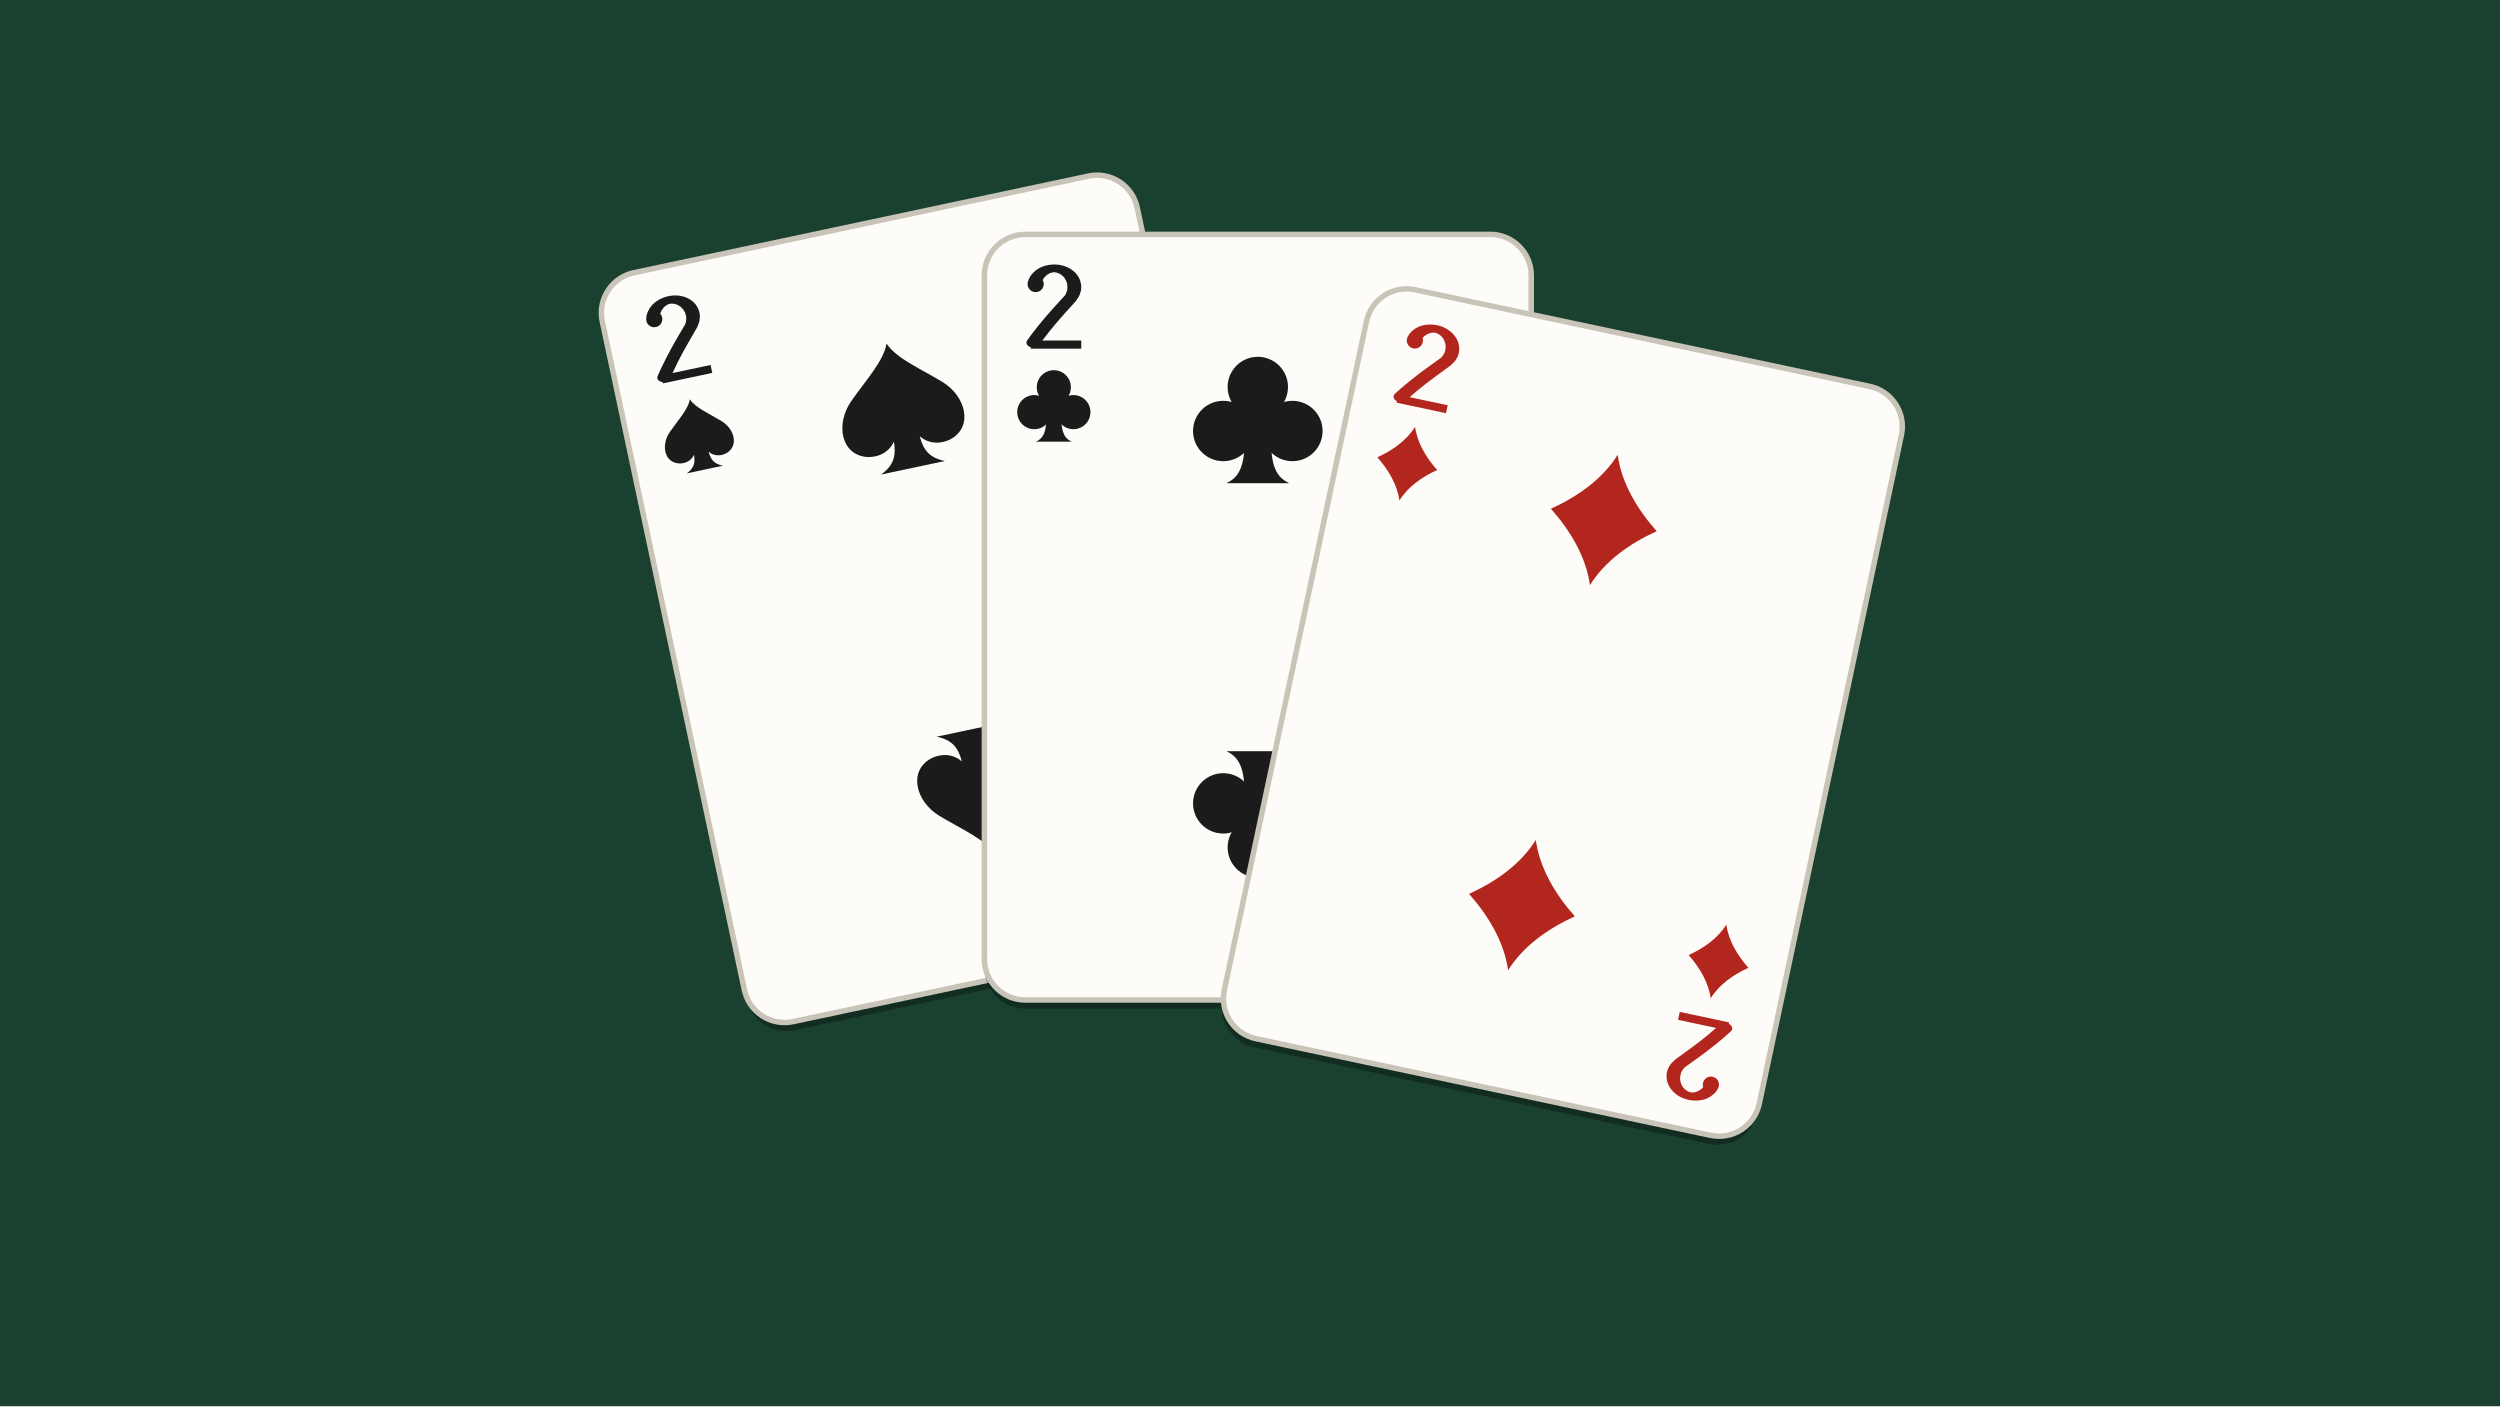
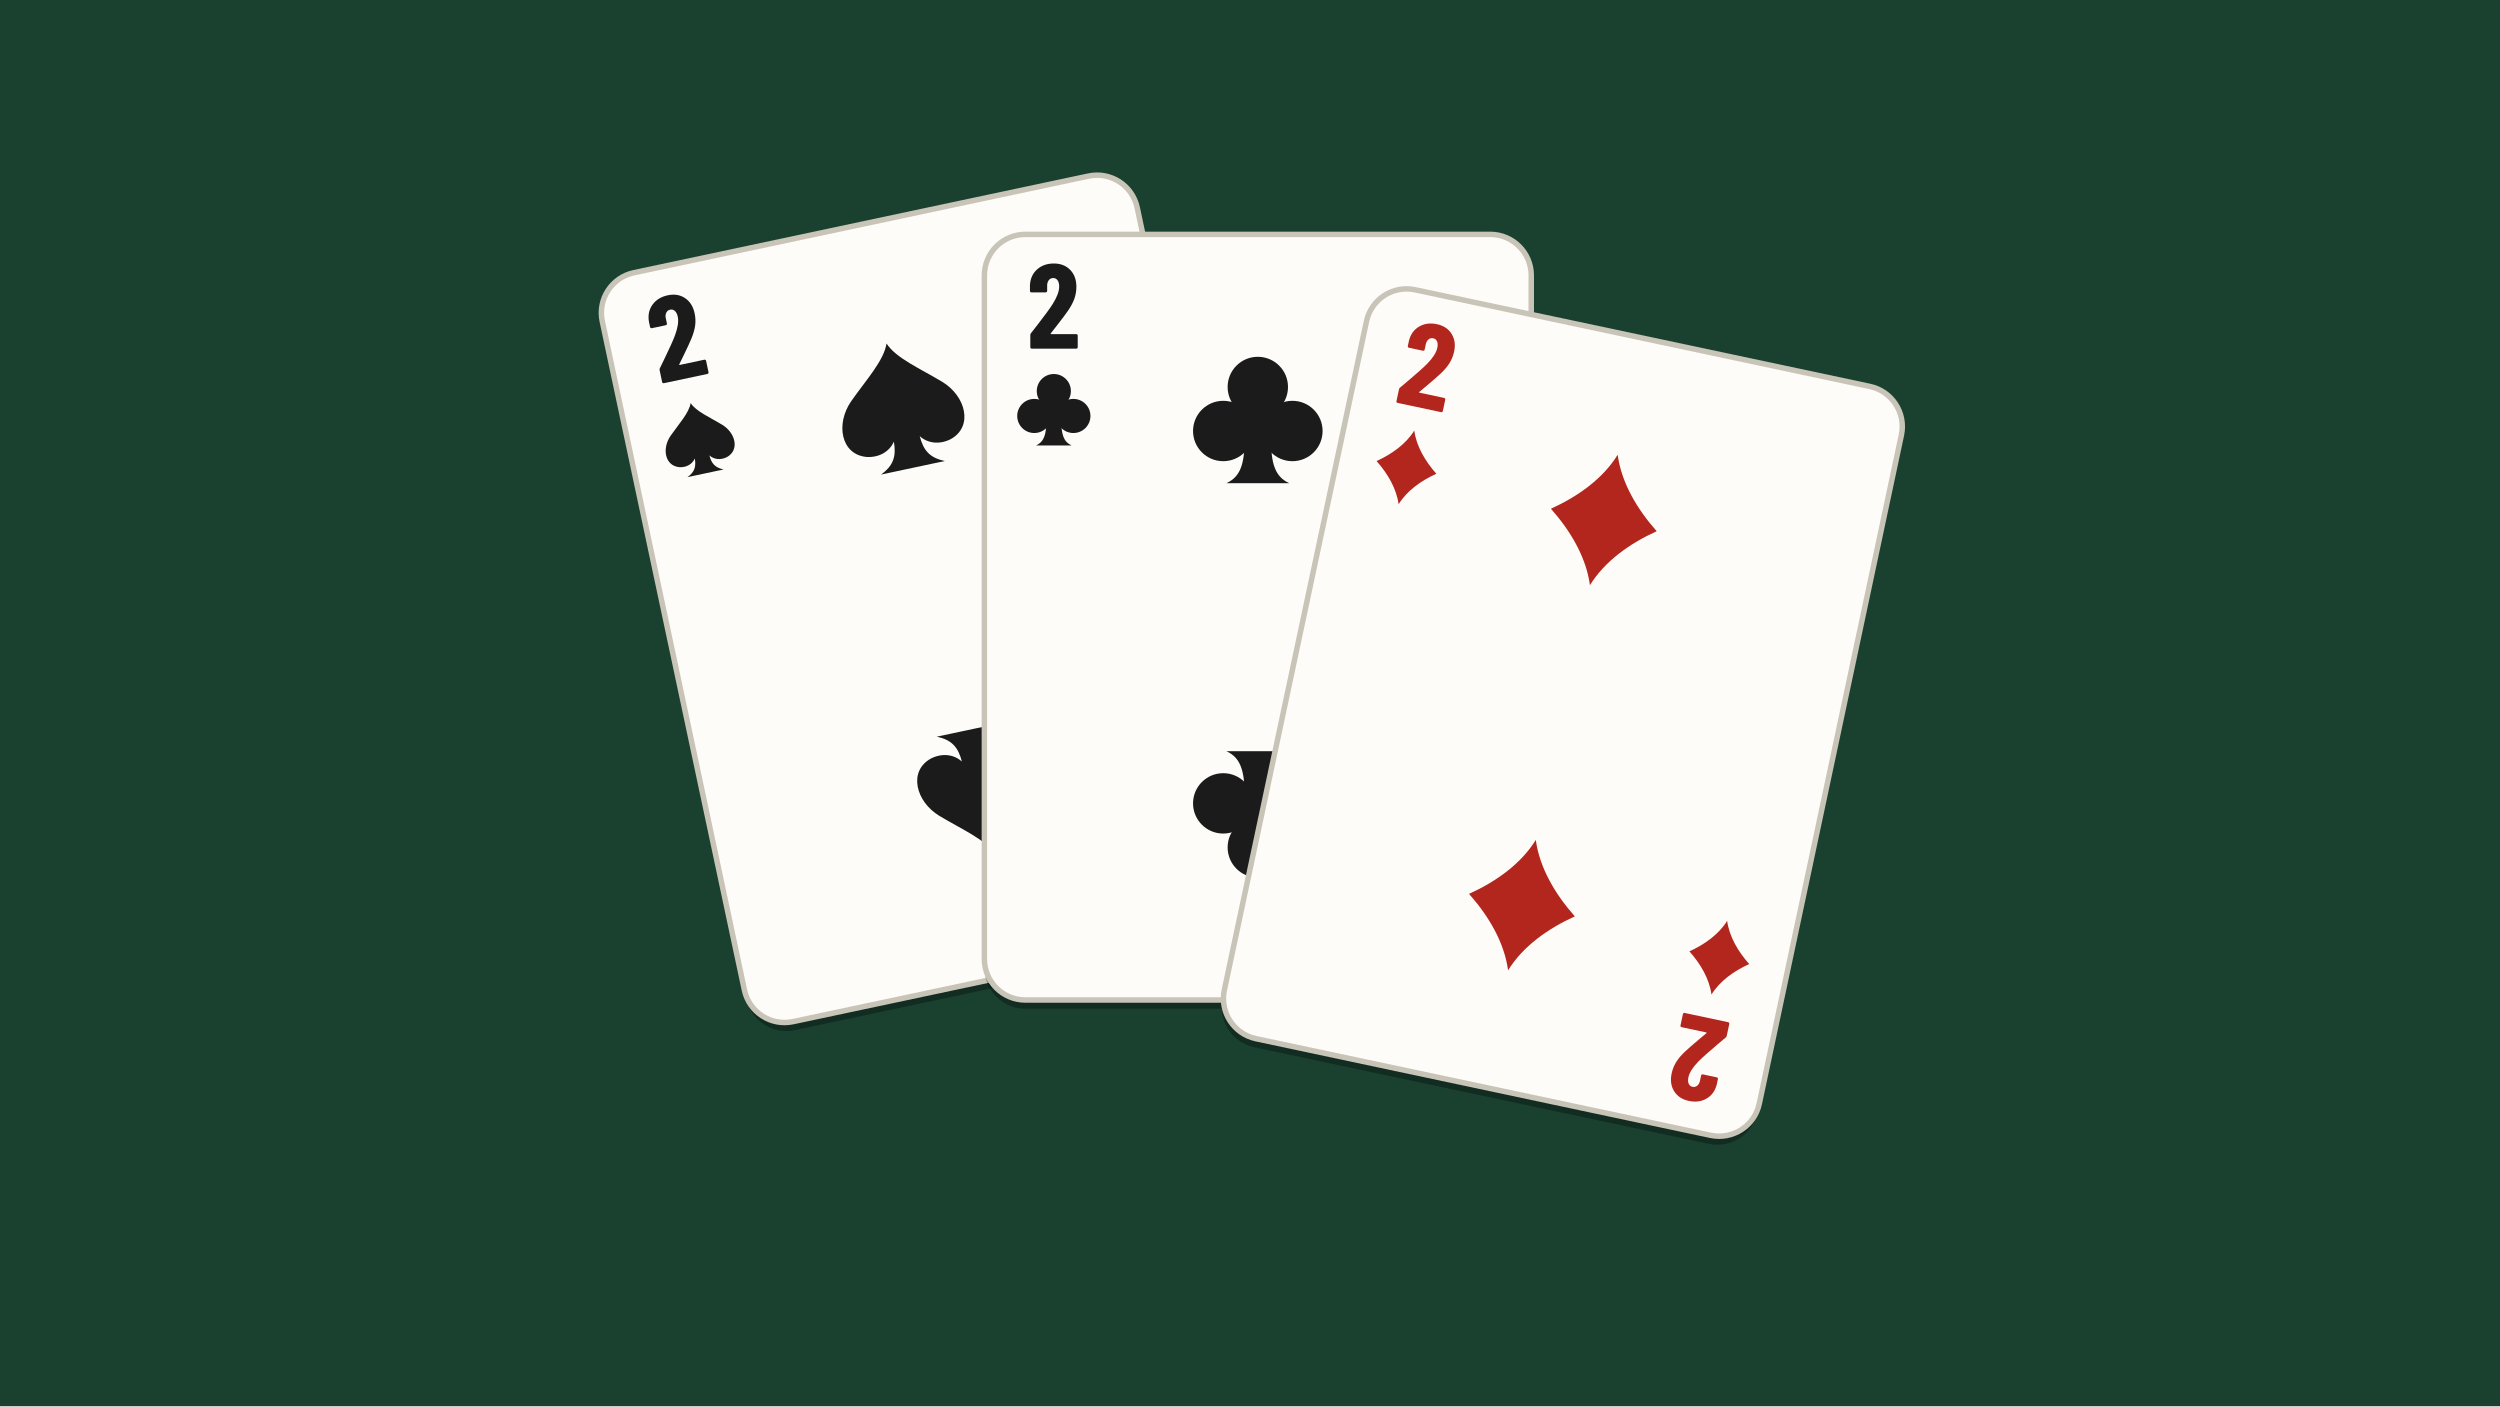
<svg xmlns="http://www.w3.org/2000/svg" width="320" height="180" viewBox="0 0 320 180">
  <defs>
    <symbol id="zc-s-3" overflow="visible">
      <path d="M0-10.2C1-7.6 4.4-5.2 7.4-2.4 10.6 .6 10.8 5.6 6.8 6.8 4.9 7.3 3.1 6.7 2.1 5.3 2.2 7.6 2.9 9 5.2 10H-5.2C-2.9 9-2.2 7.6-2.1 5.3-3.1 6.7-4.9 7.3-6.8 6.8-10.8 5.6-10.6 .6-7.4-2.4-4.4-5.2-1 -7.6 0-10.2Z" />
    </symbol>
    <symbol id="zc-s-0" overflow="visible">
      <circle cy="-5.3" r="4.8" />
      <circle cx="-5.5" cy="1.7" r="4.8" />
      <circle cx="5.5" cy="1.7" r="4.8" />
      <circle cy="0.4" r="3.4" />
      <path d="M-2.1 3C-2.1 7-2.8 9-5 10H5C2.8 9 2.1 7 2.1 3Z" />
    </symbol>
    <symbol id="zc-s-1" overflow="visible">
      <path d="M0-10.6C1.5-6.4 4.8-2.8 8.6 0 4.8 2.8 1.5 6.4 0 10.6-1.5 6.4-4.8 2.8-8.6 0-4.8-2.8-1.5-6.4 0-10.6Z" />
    </symbol>
  </defs>
  <rect width="320" height="180" fill="#1a4130" />
  <g transform="translate(76 36) rotate(-12) scale(0.7)" style="color:#1b1b1b">
    <rect y="1.6" width="100" height="140" rx="7.5" fill="rgba(0,0,0,0.32)" />
    <rect width="100" height="140" rx="7.5" fill="#fdfcf8" stroke="#c9c4b8" />
    <svg width="100" height="140" viewBox="0 0 100 140" fill="currentColor" aria-hidden="true">
      <g class="zc-idx-std">
-         <path class="zc-gl" transform="translate(7.684 5.5) scale(1.1)" d="M2.98 0.25 2.31 0.52 1.9 0.74 1.53 1.01 1.19 1.3 0.77 1.8 0.53 2.17 0.43 2.37 0.22 2.98 0.2 3.38 0.25 3.64 0.35 3.88 0.5 4.1 0.68 4.29 0.9 4.44 1.15 4.54 1.54 4.6 1.93 4.54 2.18 4.44 2.4 4.29 2.66 4 2.83 3.64 2.88 3.38 2.88 3.12 2.83 2.86 2.71 2.58 2.91 2.25 3.18 1.95 3.53 1.66 3.91 1.45 4.25 1.34 4.51 1.3 4.73 1.3 5.02 1.35 5.47 1.52 5.86 1.76 6.19 2.07 6.33 2.24 6.57 2.65 6.77 3.18 6.82 3.75 6.79 4.21 6.64 4.7 6.41 5.14 4.28 7.48 3.22 8.69 2.07 10.07 0.87 11.6 0.15 12.59 0.04 12.79 0 13 0.04 13.21 0.15 13.41 0.33 13.57 0.56 13.7 0.72 13.75 0.72 14 9.12 14 9.12 12.65 2.65 12.65 3.78 11.18 4.94 9.77 6.03 8.52 8.24 6.06 8.35 5.87 8.65 5.45 8.86 5.03 9.04 4.43 9.09 4.21 9.12 3.75 9.09 3.32 8.95 2.72 8.79 2.31 8.57 1.93 8.32 1.59 8.02 1.26 7.49 0.84 7.09 0.6 6.43 0.3 5.98 0.17 5.48 0.06 4.71 0 4.24 0.02 3.71 0.08z" fill="currentColor" />
-         <g transform="translate(12.7 31.4) scale(0.65)">
+         <path class="zc-gl" transform="translate(8.333 5.5) scale(1.1)" d="M3.52 11.58L7.7 11.58Q7.8 11.58 7.87 11.65Q7.94 11.72 7.94 11.82L7.94 13.76Q7.94 13.86 7.87 13.93Q7.8 14 7.7 14L0.3 14Q0.2 14 0.13 13.93Q0.06 13.86 0.06 13.76L0.06 11.74Q0.06 11.56 0.16 11.44Q0.96 10.38 1.28 10Q3.04 7.74 3.78 6.58Q4.86 4.86 4.86 3.68Q4.86 3 4.59 2.63Q4.32 2.26 3.86 2.26Q3.4 2.26 3.12 2.63Q2.84 3 2.86 3.58L2.86 4.4Q2.86 4.5 2.79 4.57Q2.72 4.64 2.62 4.64L0.24 4.64Q0.14 4.64 0.07 4.57Q0 4.5 0 4.4L0 3.46Q0.08 1.82 1.18 0.83Q2.28 -0.16 3.98 -0.16Q5.66 -0.16 6.69 0.9Q7.72 1.96 7.72 3.7Q7.72 4.74 7.39 5.68Q7.06 6.62 6.32 7.7Q5.76 8.52 4.4 10.26L3.46 11.46Q3.42 11.5 3.44 11.54Q3.46 11.58 3.52 11.58Z" fill="currentColor" />
+         <g transform="translate(12.7 32.1) scale(0.65)">
          <use href="#zc-s-3" />
        </g>
      </g>
      <g class="zc-idx-std" transform="rotate(180 50 70)">
-         <path class="zc-gl" transform="translate(7.684 5.5) scale(1.1)" d="M2.98 0.25 2.31 0.52 1.9 0.74 1.53 1.01 1.19 1.3 0.77 1.8 0.53 2.17 0.43 2.37 0.22 2.98 0.2 3.38 0.25 3.64 0.35 3.88 0.5 4.1 0.68 4.29 0.9 4.44 1.15 4.54 1.54 4.6 1.93 4.54 2.18 4.44 2.4 4.29 2.66 4 2.83 3.64 2.88 3.38 2.88 3.12 2.83 2.86 2.71 2.58 2.91 2.25 3.18 1.95 3.53 1.66 3.91 1.45 4.25 1.34 4.51 1.3 4.73 1.3 5.02 1.35 5.47 1.52 5.86 1.76 6.19 2.07 6.33 2.24 6.57 2.65 6.77 3.18 6.82 3.75 6.79 4.21 6.64 4.7 6.41 5.14 4.28 7.48 3.22 8.69 2.07 10.07 0.87 11.6 0.15 12.59 0.04 12.79 0 13 0.04 13.21 0.15 13.41 0.33 13.57 0.56 13.7 0.72 13.75 0.72 14 9.12 14 9.12 12.65 2.65 12.65 3.78 11.18 4.94 9.77 6.03 8.52 8.24 6.06 8.35 5.87 8.65 5.45 8.86 5.03 9.04 4.43 9.09 4.21 9.12 3.75 9.09 3.32 8.95 2.72 8.79 2.31 8.57 1.93 8.32 1.59 8.02 1.26 7.49 0.84 7.09 0.6 6.43 0.3 5.98 0.17 5.48 0.06 4.71 0 4.24 0.02 3.71 0.08z" fill="currentColor" />
-         <g transform="translate(12.7 31.4) scale(0.65)">
+         <path class="zc-gl" transform="translate(8.333 5.5) scale(1.1)" d="M3.52 11.58L7.7 11.58Q7.8 11.58 7.87 11.65Q7.94 11.72 7.94 11.82L7.94 13.76Q7.94 13.86 7.87 13.93Q7.8 14 7.7 14L0.3 14Q0.2 14 0.13 13.93Q0.06 13.86 0.06 13.76L0.06 11.74Q0.06 11.56 0.16 11.44Q0.96 10.38 1.28 10Q3.04 7.74 3.78 6.58Q4.86 4.86 4.86 3.68Q4.86 3 4.59 2.63Q4.32 2.26 3.86 2.26Q3.4 2.26 3.12 2.63Q2.84 3 2.86 3.58L2.86 4.4Q2.86 4.5 2.79 4.57Q2.72 4.64 2.62 4.64L0.24 4.64Q0.14 4.64 0.07 4.57Q0 4.5 0 4.4L0 3.46Q0.08 1.82 1.18 0.83Q2.28 -0.16 3.98 -0.16Q5.66 -0.16 6.69 0.9Q7.72 1.96 7.72 3.7Q7.72 4.74 7.39 5.68Q7.06 6.62 6.32 7.7Q5.76 8.52 4.4 10.26L3.46 11.46Q3.42 11.5 3.44 11.54Q3.46 11.58 3.52 11.58Z" fill="currentColor" />
+         <g transform="translate(12.7 32.1) scale(0.65)">
          <use href="#zc-s-3" />
        </g>
      </g>
      <g class="zc-idx-row" display="none">
-         <path class="zc-gl" transform="translate(6 6) scale(2.1)" d="M2.98 0.25 2.31 0.52 1.9 0.74 1.53 1.01 1.19 1.3 0.77 1.8 0.53 2.17 0.43 2.37 0.22 2.98 0.2 3.38 0.25 3.64 0.35 3.88 0.5 4.1 0.68 4.29 0.9 4.44 1.15 4.54 1.54 4.6 1.93 4.54 2.18 4.44 2.4 4.29 2.66 4 2.83 3.64 2.88 3.38 2.88 3.12 2.83 2.86 2.71 2.58 2.91 2.25 3.18 1.95 3.53 1.66 3.91 1.45 4.25 1.34 4.51 1.3 4.73 1.3 5.02 1.35 5.47 1.52 5.86 1.76 6.19 2.07 6.33 2.24 6.57 2.65 6.77 3.18 6.82 3.75 6.79 4.21 6.64 4.7 6.41 5.14 4.28 7.48 3.22 8.69 2.07 10.07 0.87 11.6 0.15 12.59 0.04 12.79 0 13 0.04 13.21 0.15 13.41 0.33 13.57 0.56 13.7 0.72 13.75 0.72 14 9.12 14 9.12 12.65 2.65 12.65 3.78 11.18 4.94 9.77 6.03 8.52 8.24 6.06 8.35 5.87 8.65 5.45 8.86 5.03 9.04 4.43 9.09 4.21 9.12 3.75 9.09 3.32 8.95 2.72 8.79 2.31 8.57 1.93 8.32 1.59 8.02 1.26 7.49 0.84 7.09 0.6 6.43 0.3 5.98 0.17 5.48 0.06 4.71 0 4.24 0.02 3.71 0.08z" fill="currentColor" />
+         <path class="zc-gl" transform="translate(6 6) scale(2.1)" d="M3.52 11.58L7.7 11.58Q7.8 11.58 7.87 11.65Q7.94 11.72 7.94 11.82L7.94 13.76Q7.94 13.86 7.87 13.93Q7.8 14 7.7 14L0.3 14Q0.2 14 0.13 13.93Q0.06 13.86 0.06 13.76L0.06 11.74Q0.06 11.56 0.16 11.44Q0.96 10.38 1.28 10Q3.04 7.74 3.78 6.58Q4.86 4.86 4.86 3.68Q4.86 3 4.59 2.63Q4.32 2.26 3.86 2.26Q3.4 2.26 3.12 2.63Q2.84 3 2.86 3.58L2.86 4.4Q2.86 4.5 2.79 4.57Q2.72 4.64 2.62 4.64L0.24 4.64Q0.14 4.64 0.07 4.57Q0 4.5 0 4.4L0 3.46Q0.08 1.82 1.18 0.83Q2.28 -0.16 3.98 -0.16Q5.66 -0.16 6.69 0.9Q7.72 1.96 7.72 3.7Q7.72 4.74 7.39 5.68Q7.06 6.62 6.32 7.7Q5.76 8.52 4.4 10.26L3.46 11.46Q3.42 11.5 3.44 11.54Q3.46 11.58 3.52 11.58Z" fill="currentColor" />
        <g transform="translate(63 23) scale(1.25)">
          <use href="#zc-s-3" />
        </g>
      </g>
      <g class="zc-big">
        <g transform="translate(50 34) scale(1.15)">
          <use href="#zc-s-3" />
        </g>
        <g transform="translate(50 106) rotate(180) scale(1.15)">
          <use href="#zc-s-3" />
        </g>
      </g>
      <g class="zc-small" display="none">
        <g transform="translate(50 92) scale(3.1)">
          <use href="#zc-s-3" />
        </g>
      </g>
    </svg>
  </g>
  <g transform="translate(126 30) scale(0.7)" style="color:#1b1b1b">
    <rect y="1.6" width="100" height="140" rx="7.5" fill="rgba(0,0,0,0.32)" />
    <rect width="100" height="140" rx="7.5" fill="#fdfcf8" stroke="#c9c4b8" />
    <svg width="100" height="140" viewBox="0 0 100 140" fill="currentColor" aria-hidden="true">
      <g class="zc-idx-std">
-         <path class="zc-gl" transform="translate(7.684 5.5) scale(1.1)" d="M2.98 0.25 2.31 0.52 1.9 0.74 1.53 1.01 1.19 1.3 0.77 1.8 0.53 2.17 0.43 2.37 0.22 2.98 0.2 3.38 0.25 3.64 0.35 3.88 0.5 4.1 0.68 4.29 0.9 4.44 1.15 4.54 1.54 4.6 1.93 4.54 2.18 4.44 2.4 4.29 2.66 4 2.83 3.64 2.88 3.38 2.88 3.12 2.83 2.86 2.71 2.58 2.91 2.25 3.18 1.95 3.53 1.66 3.91 1.45 4.25 1.34 4.51 1.3 4.73 1.3 5.02 1.35 5.47 1.52 5.86 1.76 6.19 2.07 6.33 2.24 6.57 2.65 6.77 3.18 6.82 3.75 6.79 4.21 6.64 4.7 6.41 5.14 4.28 7.48 3.22 8.69 2.07 10.07 0.87 11.6 0.15 12.59 0.04 12.79 0 13 0.04 13.21 0.15 13.41 0.33 13.57 0.56 13.7 0.72 13.75 0.72 14 9.12 14 9.12 12.65 2.65 12.65 3.78 11.18 4.94 9.77 6.03 8.52 8.24 6.06 8.35 5.87 8.65 5.45 8.86 5.03 9.04 4.43 9.09 4.21 9.12 3.75 9.09 3.32 8.95 2.72 8.79 2.31 8.57 1.93 8.32 1.59 8.02 1.26 7.49 0.84 7.09 0.6 6.43 0.3 5.98 0.17 5.48 0.06 4.71 0 4.24 0.02 3.71 0.08z" fill="currentColor" />
-         <g transform="translate(12.7 31.4) scale(0.65)">
+         <path class="zc-gl" transform="translate(8.333 5.5) scale(1.1)" d="M3.52 11.58L7.7 11.58Q7.8 11.58 7.87 11.65Q7.94 11.72 7.94 11.82L7.94 13.76Q7.94 13.86 7.87 13.93Q7.8 14 7.7 14L0.3 14Q0.2 14 0.13 13.93Q0.06 13.86 0.06 13.76L0.06 11.74Q0.06 11.56 0.16 11.44Q0.96 10.38 1.28 10Q3.04 7.74 3.78 6.58Q4.86 4.86 4.86 3.68Q4.86 3 4.59 2.63Q4.32 2.26 3.86 2.26Q3.4 2.26 3.12 2.63Q2.84 3 2.86 3.58L2.86 4.4Q2.86 4.5 2.79 4.57Q2.72 4.64 2.62 4.64L0.24 4.64Q0.14 4.64 0.07 4.57Q0 4.5 0 4.4L0 3.46Q0.08 1.82 1.18 0.83Q2.28 -0.16 3.98 -0.16Q5.66 -0.16 6.69 0.9Q7.72 1.96 7.72 3.7Q7.72 4.74 7.39 5.68Q7.06 6.62 6.32 7.7Q5.76 8.52 4.4 10.26L3.46 11.46Q3.42 11.5 3.44 11.54Q3.46 11.58 3.52 11.58Z" fill="currentColor" />
+         <g transform="translate(12.7 32.1) scale(0.65)">
          <use href="#zc-s-0" />
        </g>
      </g>
      <g class="zc-idx-std" transform="rotate(180 50 70)">
-         <path class="zc-gl" transform="translate(7.684 5.5) scale(1.1)" d="M2.98 0.25 2.31 0.52 1.9 0.74 1.53 1.01 1.19 1.3 0.77 1.8 0.53 2.17 0.43 2.37 0.22 2.98 0.2 3.38 0.25 3.64 0.35 3.88 0.5 4.1 0.68 4.29 0.9 4.44 1.15 4.54 1.54 4.6 1.93 4.54 2.18 4.44 2.4 4.29 2.66 4 2.83 3.64 2.88 3.38 2.88 3.12 2.83 2.86 2.71 2.58 2.91 2.25 3.18 1.95 3.53 1.66 3.91 1.45 4.25 1.34 4.51 1.3 4.73 1.3 5.02 1.35 5.47 1.52 5.86 1.76 6.19 2.07 6.33 2.24 6.57 2.65 6.77 3.18 6.82 3.75 6.79 4.21 6.64 4.7 6.41 5.14 4.28 7.48 3.22 8.69 2.07 10.07 0.87 11.6 0.15 12.59 0.04 12.79 0 13 0.04 13.21 0.15 13.41 0.33 13.57 0.56 13.7 0.72 13.75 0.72 14 9.12 14 9.12 12.65 2.65 12.65 3.78 11.18 4.94 9.77 6.03 8.52 8.24 6.06 8.35 5.87 8.65 5.45 8.86 5.03 9.04 4.43 9.09 4.21 9.12 3.75 9.09 3.32 8.95 2.72 8.79 2.31 8.57 1.93 8.32 1.59 8.02 1.26 7.49 0.84 7.09 0.6 6.43 0.3 5.98 0.17 5.48 0.06 4.71 0 4.24 0.02 3.71 0.08z" fill="currentColor" />
-         <g transform="translate(12.7 31.4) scale(0.65)">
+         <path class="zc-gl" transform="translate(8.333 5.5) scale(1.1)" d="M3.52 11.58L7.7 11.58Q7.8 11.58 7.87 11.65Q7.94 11.72 7.94 11.82L7.94 13.76Q7.94 13.86 7.87 13.93Q7.8 14 7.7 14L0.3 14Q0.2 14 0.13 13.93Q0.06 13.86 0.06 13.76L0.06 11.74Q0.06 11.56 0.16 11.44Q0.96 10.38 1.28 10Q3.04 7.74 3.78 6.58Q4.86 4.86 4.86 3.68Q4.86 3 4.59 2.63Q4.32 2.26 3.86 2.26Q3.4 2.26 3.12 2.63Q2.84 3 2.86 3.58L2.86 4.4Q2.86 4.5 2.79 4.57Q2.72 4.64 2.62 4.64L0.24 4.64Q0.14 4.64 0.07 4.57Q0 4.5 0 4.4L0 3.46Q0.08 1.82 1.18 0.83Q2.28 -0.16 3.98 -0.16Q5.66 -0.16 6.69 0.9Q7.72 1.96 7.72 3.7Q7.72 4.74 7.39 5.68Q7.06 6.62 6.32 7.7Q5.76 8.52 4.4 10.26L3.46 11.46Q3.42 11.5 3.44 11.54Q3.46 11.58 3.52 11.58Z" fill="currentColor" />
+         <g transform="translate(12.7 32.1) scale(0.65)">
          <use href="#zc-s-0" />
        </g>
      </g>
      <g class="zc-idx-row" display="none">
-         <path class="zc-gl" transform="translate(6 6) scale(2.1)" d="M2.98 0.25 2.31 0.52 1.9 0.74 1.53 1.01 1.19 1.3 0.77 1.8 0.53 2.17 0.43 2.37 0.22 2.98 0.2 3.38 0.25 3.64 0.35 3.88 0.5 4.1 0.68 4.29 0.9 4.44 1.15 4.54 1.54 4.6 1.93 4.54 2.18 4.44 2.4 4.29 2.66 4 2.83 3.64 2.88 3.38 2.88 3.12 2.83 2.86 2.71 2.58 2.91 2.25 3.18 1.95 3.53 1.66 3.91 1.45 4.25 1.34 4.51 1.3 4.73 1.3 5.02 1.35 5.47 1.52 5.86 1.76 6.19 2.07 6.33 2.24 6.57 2.65 6.77 3.18 6.82 3.75 6.79 4.21 6.64 4.7 6.41 5.14 4.28 7.48 3.22 8.69 2.07 10.07 0.87 11.6 0.15 12.59 0.04 12.79 0 13 0.04 13.21 0.15 13.41 0.33 13.57 0.56 13.7 0.72 13.75 0.72 14 9.12 14 9.12 12.65 2.65 12.65 3.78 11.18 4.94 9.77 6.03 8.52 8.24 6.06 8.35 5.87 8.65 5.45 8.86 5.03 9.04 4.43 9.09 4.21 9.12 3.75 9.09 3.32 8.95 2.72 8.79 2.31 8.57 1.93 8.32 1.59 8.02 1.26 7.49 0.84 7.09 0.6 6.43 0.3 5.98 0.17 5.48 0.06 4.71 0 4.24 0.02 3.71 0.08z" fill="currentColor" />
+         <path class="zc-gl" transform="translate(6 6) scale(2.1)" d="M3.52 11.58L7.7 11.58Q7.8 11.58 7.87 11.65Q7.94 11.72 7.94 11.82L7.94 13.76Q7.94 13.86 7.87 13.93Q7.8 14 7.7 14L0.3 14Q0.2 14 0.13 13.93Q0.06 13.86 0.06 13.76L0.06 11.74Q0.06 11.56 0.16 11.44Q0.96 10.38 1.28 10Q3.04 7.74 3.78 6.58Q4.86 4.86 4.86 3.68Q4.86 3 4.59 2.63Q4.32 2.26 3.86 2.26Q3.4 2.26 3.12 2.63Q2.84 3 2.86 3.58L2.86 4.4Q2.86 4.5 2.79 4.57Q2.72 4.64 2.62 4.64L0.24 4.64Q0.14 4.64 0.07 4.57Q0 4.5 0 4.4L0 3.46Q0.08 1.82 1.18 0.83Q2.28 -0.16 3.98 -0.16Q5.66 -0.16 6.69 0.9Q7.72 1.96 7.72 3.7Q7.72 4.74 7.39 5.68Q7.06 6.62 6.32 7.7Q5.76 8.52 4.4 10.26L3.46 11.46Q3.42 11.5 3.44 11.54Q3.46 11.58 3.52 11.58Z" fill="currentColor" />
        <g transform="translate(63 23) scale(1.25)">
          <use href="#zc-s-0" />
        </g>
      </g>
      <g class="zc-big">
        <g transform="translate(50 34) scale(1.15)">
          <use href="#zc-s-0" />
        </g>
        <g transform="translate(50 106) rotate(180) scale(1.15)">
          <use href="#zc-s-0" />
        </g>
      </g>
      <g class="zc-small" display="none">
        <g transform="translate(50 92) scale(3.1)">
          <use href="#zc-s-0" />
        </g>
      </g>
    </svg>
  </g>
  <g transform="translate(176 36) rotate(12) scale(0.7)" style="color:#b3261e">
    <rect y="1.6" width="100" height="140" rx="7.5" fill="rgba(0,0,0,0.32)" />
    <rect width="100" height="140" rx="7.5" fill="#fdfcf8" stroke="#c9c4b8" />
    <svg width="100" height="140" viewBox="0 0 100 140" fill="currentColor" aria-hidden="true">
      <g class="zc-idx-std">
-         <path class="zc-gl" transform="translate(7.684 5.5) scale(1.1)" d="M2.98 0.25 2.31 0.52 1.9 0.74 1.53 1.01 1.19 1.3 0.77 1.8 0.53 2.17 0.43 2.37 0.22 2.98 0.2 3.38 0.25 3.64 0.35 3.88 0.5 4.1 0.68 4.29 0.9 4.44 1.15 4.54 1.54 4.6 1.93 4.54 2.18 4.44 2.4 4.29 2.66 4 2.83 3.64 2.88 3.38 2.88 3.12 2.83 2.86 2.71 2.58 2.91 2.25 3.18 1.95 3.53 1.66 3.91 1.45 4.25 1.34 4.51 1.3 4.73 1.3 5.02 1.35 5.47 1.52 5.86 1.76 6.19 2.07 6.33 2.24 6.57 2.65 6.77 3.18 6.82 3.75 6.79 4.21 6.64 4.7 6.41 5.14 4.28 7.48 3.22 8.69 2.07 10.07 0.87 11.6 0.15 12.59 0.04 12.79 0 13 0.04 13.21 0.15 13.41 0.33 13.57 0.56 13.7 0.72 13.75 0.72 14 9.12 14 9.12 12.65 2.65 12.65 3.78 11.18 4.94 9.77 6.03 8.52 8.24 6.06 8.35 5.87 8.65 5.45 8.86 5.03 9.04 4.43 9.09 4.21 9.12 3.75 9.09 3.32 8.95 2.72 8.79 2.31 8.57 1.93 8.32 1.59 8.02 1.26 7.49 0.84 7.09 0.6 6.43 0.3 5.98 0.17 5.48 0.06 4.71 0 4.24 0.02 3.71 0.08z" fill="currentColor" />
-         <g transform="translate(12.7 31.4) scale(0.65)">
+         <path class="zc-gl" transform="translate(8.333 5.5) scale(1.1)" d="M3.52 11.58L7.7 11.58Q7.8 11.58 7.87 11.65Q7.94 11.72 7.94 11.82L7.94 13.76Q7.94 13.86 7.87 13.93Q7.8 14 7.7 14L0.3 14Q0.2 14 0.13 13.93Q0.06 13.86 0.06 13.76L0.06 11.74Q0.06 11.56 0.16 11.44Q0.96 10.38 1.28 10Q3.04 7.74 3.78 6.58Q4.86 4.86 4.86 3.68Q4.86 3 4.59 2.63Q4.32 2.26 3.86 2.26Q3.4 2.26 3.12 2.63Q2.84 3 2.86 3.58L2.86 4.4Q2.86 4.5 2.79 4.57Q2.72 4.64 2.62 4.64L0.24 4.64Q0.14 4.64 0.07 4.57Q0 4.5 0 4.4L0 3.46Q0.08 1.82 1.18 0.83Q2.28 -0.16 3.98 -0.16Q5.66 -0.16 6.69 0.9Q7.72 1.96 7.72 3.7Q7.72 4.74 7.39 5.68Q7.06 6.62 6.32 7.7Q5.76 8.52 4.4 10.26L3.46 11.46Q3.42 11.5 3.44 11.54Q3.46 11.58 3.52 11.58Z" fill="currentColor" />
+         <g transform="translate(12.7 32.1) scale(0.65)">
          <use href="#zc-s-1" />
        </g>
      </g>
      <g class="zc-idx-std" transform="rotate(180 50 70)">
-         <path class="zc-gl" transform="translate(7.684 5.5) scale(1.1)" d="M2.98 0.25 2.31 0.52 1.9 0.74 1.53 1.01 1.19 1.3 0.77 1.8 0.53 2.17 0.43 2.37 0.22 2.98 0.2 3.38 0.25 3.64 0.35 3.88 0.5 4.1 0.68 4.29 0.9 4.44 1.15 4.54 1.54 4.6 1.93 4.54 2.18 4.44 2.4 4.29 2.66 4 2.83 3.64 2.88 3.38 2.88 3.12 2.83 2.86 2.71 2.58 2.91 2.25 3.18 1.95 3.53 1.66 3.91 1.45 4.25 1.34 4.51 1.3 4.73 1.3 5.02 1.35 5.47 1.52 5.86 1.76 6.19 2.07 6.33 2.24 6.57 2.65 6.77 3.18 6.82 3.75 6.79 4.21 6.64 4.7 6.41 5.14 4.28 7.48 3.22 8.69 2.07 10.07 0.87 11.6 0.15 12.59 0.04 12.79 0 13 0.04 13.21 0.15 13.41 0.33 13.57 0.56 13.7 0.72 13.75 0.72 14 9.12 14 9.12 12.65 2.65 12.65 3.78 11.18 4.94 9.77 6.03 8.52 8.24 6.06 8.35 5.87 8.65 5.45 8.86 5.03 9.04 4.43 9.09 4.21 9.12 3.75 9.09 3.32 8.95 2.72 8.79 2.31 8.57 1.93 8.32 1.59 8.02 1.26 7.49 0.84 7.09 0.6 6.43 0.3 5.98 0.17 5.48 0.06 4.71 0 4.24 0.02 3.71 0.08z" fill="currentColor" />
-         <g transform="translate(12.7 31.4) scale(0.65)">
+         <path class="zc-gl" transform="translate(8.333 5.5) scale(1.1)" d="M3.52 11.58L7.7 11.58Q7.8 11.58 7.87 11.65Q7.94 11.72 7.94 11.82L7.94 13.76Q7.94 13.86 7.87 13.93Q7.8 14 7.7 14L0.3 14Q0.2 14 0.13 13.93Q0.06 13.86 0.06 13.76L0.06 11.74Q0.06 11.56 0.16 11.44Q0.96 10.38 1.28 10Q3.04 7.74 3.78 6.58Q4.86 4.86 4.86 3.68Q4.86 3 4.59 2.63Q4.32 2.26 3.86 2.26Q3.4 2.26 3.12 2.63Q2.84 3 2.86 3.58L2.86 4.4Q2.86 4.5 2.79 4.57Q2.72 4.64 2.62 4.64L0.24 4.64Q0.14 4.64 0.07 4.57Q0 4.5 0 4.4L0 3.46Q0.08 1.82 1.18 0.83Q2.28 -0.16 3.98 -0.16Q5.66 -0.16 6.69 0.9Q7.72 1.96 7.72 3.7Q7.72 4.74 7.39 5.68Q7.06 6.62 6.32 7.7Q5.76 8.52 4.4 10.26L3.46 11.46Q3.42 11.5 3.44 11.54Q3.46 11.58 3.52 11.58Z" fill="currentColor" />
+         <g transform="translate(12.7 32.1) scale(0.65)">
          <use href="#zc-s-1" />
        </g>
      </g>
      <g class="zc-idx-row" display="none">
-         <path class="zc-gl" transform="translate(6 6) scale(2.1)" d="M2.98 0.25 2.31 0.52 1.9 0.74 1.53 1.01 1.19 1.3 0.77 1.8 0.53 2.17 0.43 2.37 0.22 2.98 0.2 3.38 0.25 3.64 0.35 3.88 0.5 4.1 0.68 4.29 0.9 4.44 1.15 4.54 1.54 4.6 1.93 4.54 2.18 4.44 2.4 4.29 2.66 4 2.83 3.64 2.88 3.38 2.88 3.12 2.83 2.86 2.71 2.58 2.91 2.25 3.18 1.95 3.53 1.66 3.91 1.45 4.25 1.34 4.51 1.3 4.73 1.3 5.02 1.35 5.47 1.52 5.86 1.76 6.19 2.07 6.33 2.24 6.57 2.65 6.77 3.18 6.82 3.75 6.79 4.21 6.64 4.7 6.41 5.14 4.28 7.48 3.22 8.69 2.07 10.07 0.87 11.6 0.15 12.59 0.04 12.79 0 13 0.04 13.21 0.15 13.41 0.33 13.57 0.56 13.7 0.72 13.75 0.72 14 9.12 14 9.12 12.65 2.65 12.65 3.78 11.18 4.94 9.77 6.03 8.52 8.24 6.06 8.35 5.87 8.65 5.45 8.86 5.03 9.04 4.43 9.09 4.21 9.12 3.75 9.09 3.32 8.95 2.72 8.79 2.31 8.57 1.93 8.32 1.59 8.02 1.26 7.49 0.84 7.09 0.6 6.43 0.3 5.98 0.17 5.48 0.06 4.71 0 4.24 0.02 3.71 0.08z" fill="currentColor" />
+         <path class="zc-gl" transform="translate(6 6) scale(2.1)" d="M3.52 11.58L7.7 11.58Q7.8 11.58 7.87 11.65Q7.94 11.72 7.94 11.82L7.94 13.76Q7.94 13.86 7.87 13.93Q7.8 14 7.7 14L0.3 14Q0.2 14 0.13 13.93Q0.06 13.86 0.06 13.76L0.06 11.74Q0.06 11.56 0.16 11.44Q0.96 10.38 1.28 10Q3.04 7.74 3.78 6.58Q4.86 4.86 4.86 3.68Q4.86 3 4.59 2.63Q4.32 2.26 3.86 2.26Q3.4 2.26 3.12 2.63Q2.84 3 2.86 3.58L2.86 4.4Q2.86 4.5 2.79 4.57Q2.72 4.64 2.62 4.64L0.24 4.64Q0.14 4.64 0.07 4.57Q0 4.5 0 4.4L0 3.46Q0.08 1.82 1.18 0.83Q2.28 -0.16 3.98 -0.16Q5.66 -0.16 6.69 0.9Q7.72 1.96 7.72 3.7Q7.72 4.74 7.39 5.68Q7.06 6.62 6.32 7.7Q5.76 8.52 4.4 10.26L3.46 11.46Q3.42 11.5 3.44 11.54Q3.46 11.58 3.52 11.58Z" fill="currentColor" />
        <g transform="translate(63 23) scale(1.25)">
          <use href="#zc-s-1" />
        </g>
      </g>
      <g class="zc-big">
        <g transform="translate(50 34) scale(1.15)">
          <use href="#zc-s-1" />
        </g>
        <g transform="translate(50 106) rotate(180) scale(1.15)">
          <use href="#zc-s-1" />
        </g>
      </g>
      <g class="zc-small" display="none">
        <g transform="translate(50 92) scale(3.1)">
          <use href="#zc-s-1" />
        </g>
      </g>
    </svg>
  </g>
</svg>
